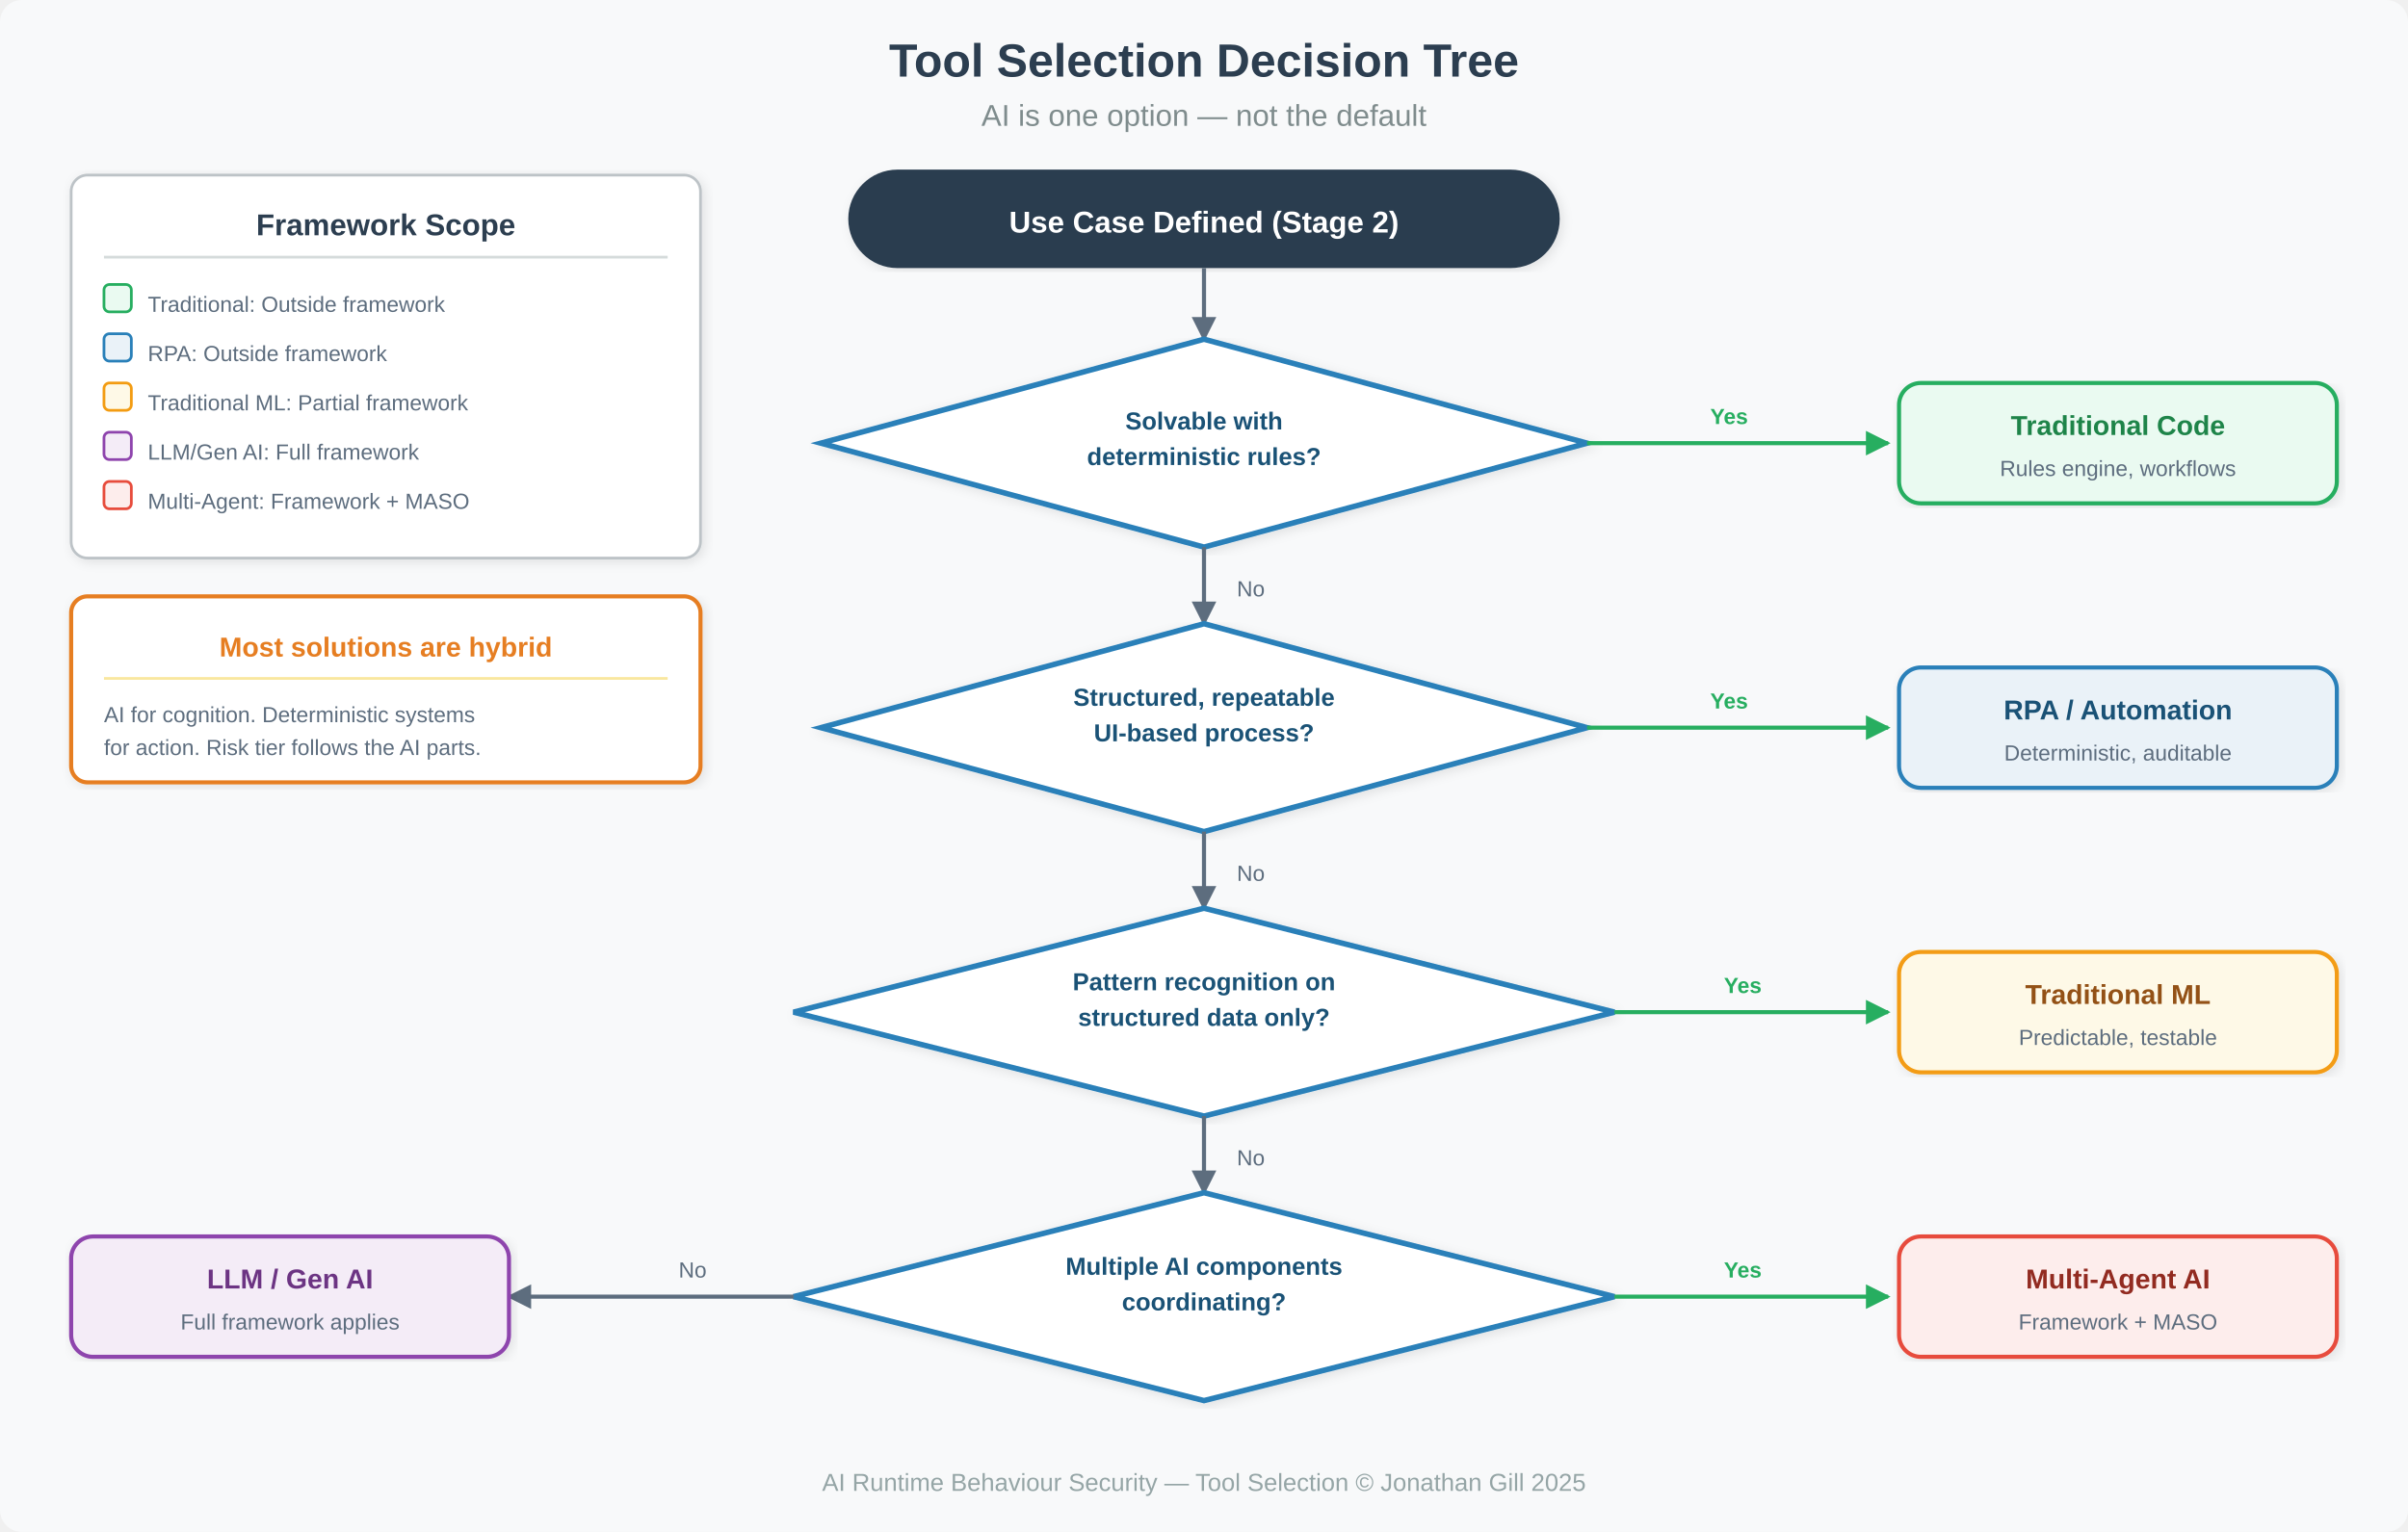
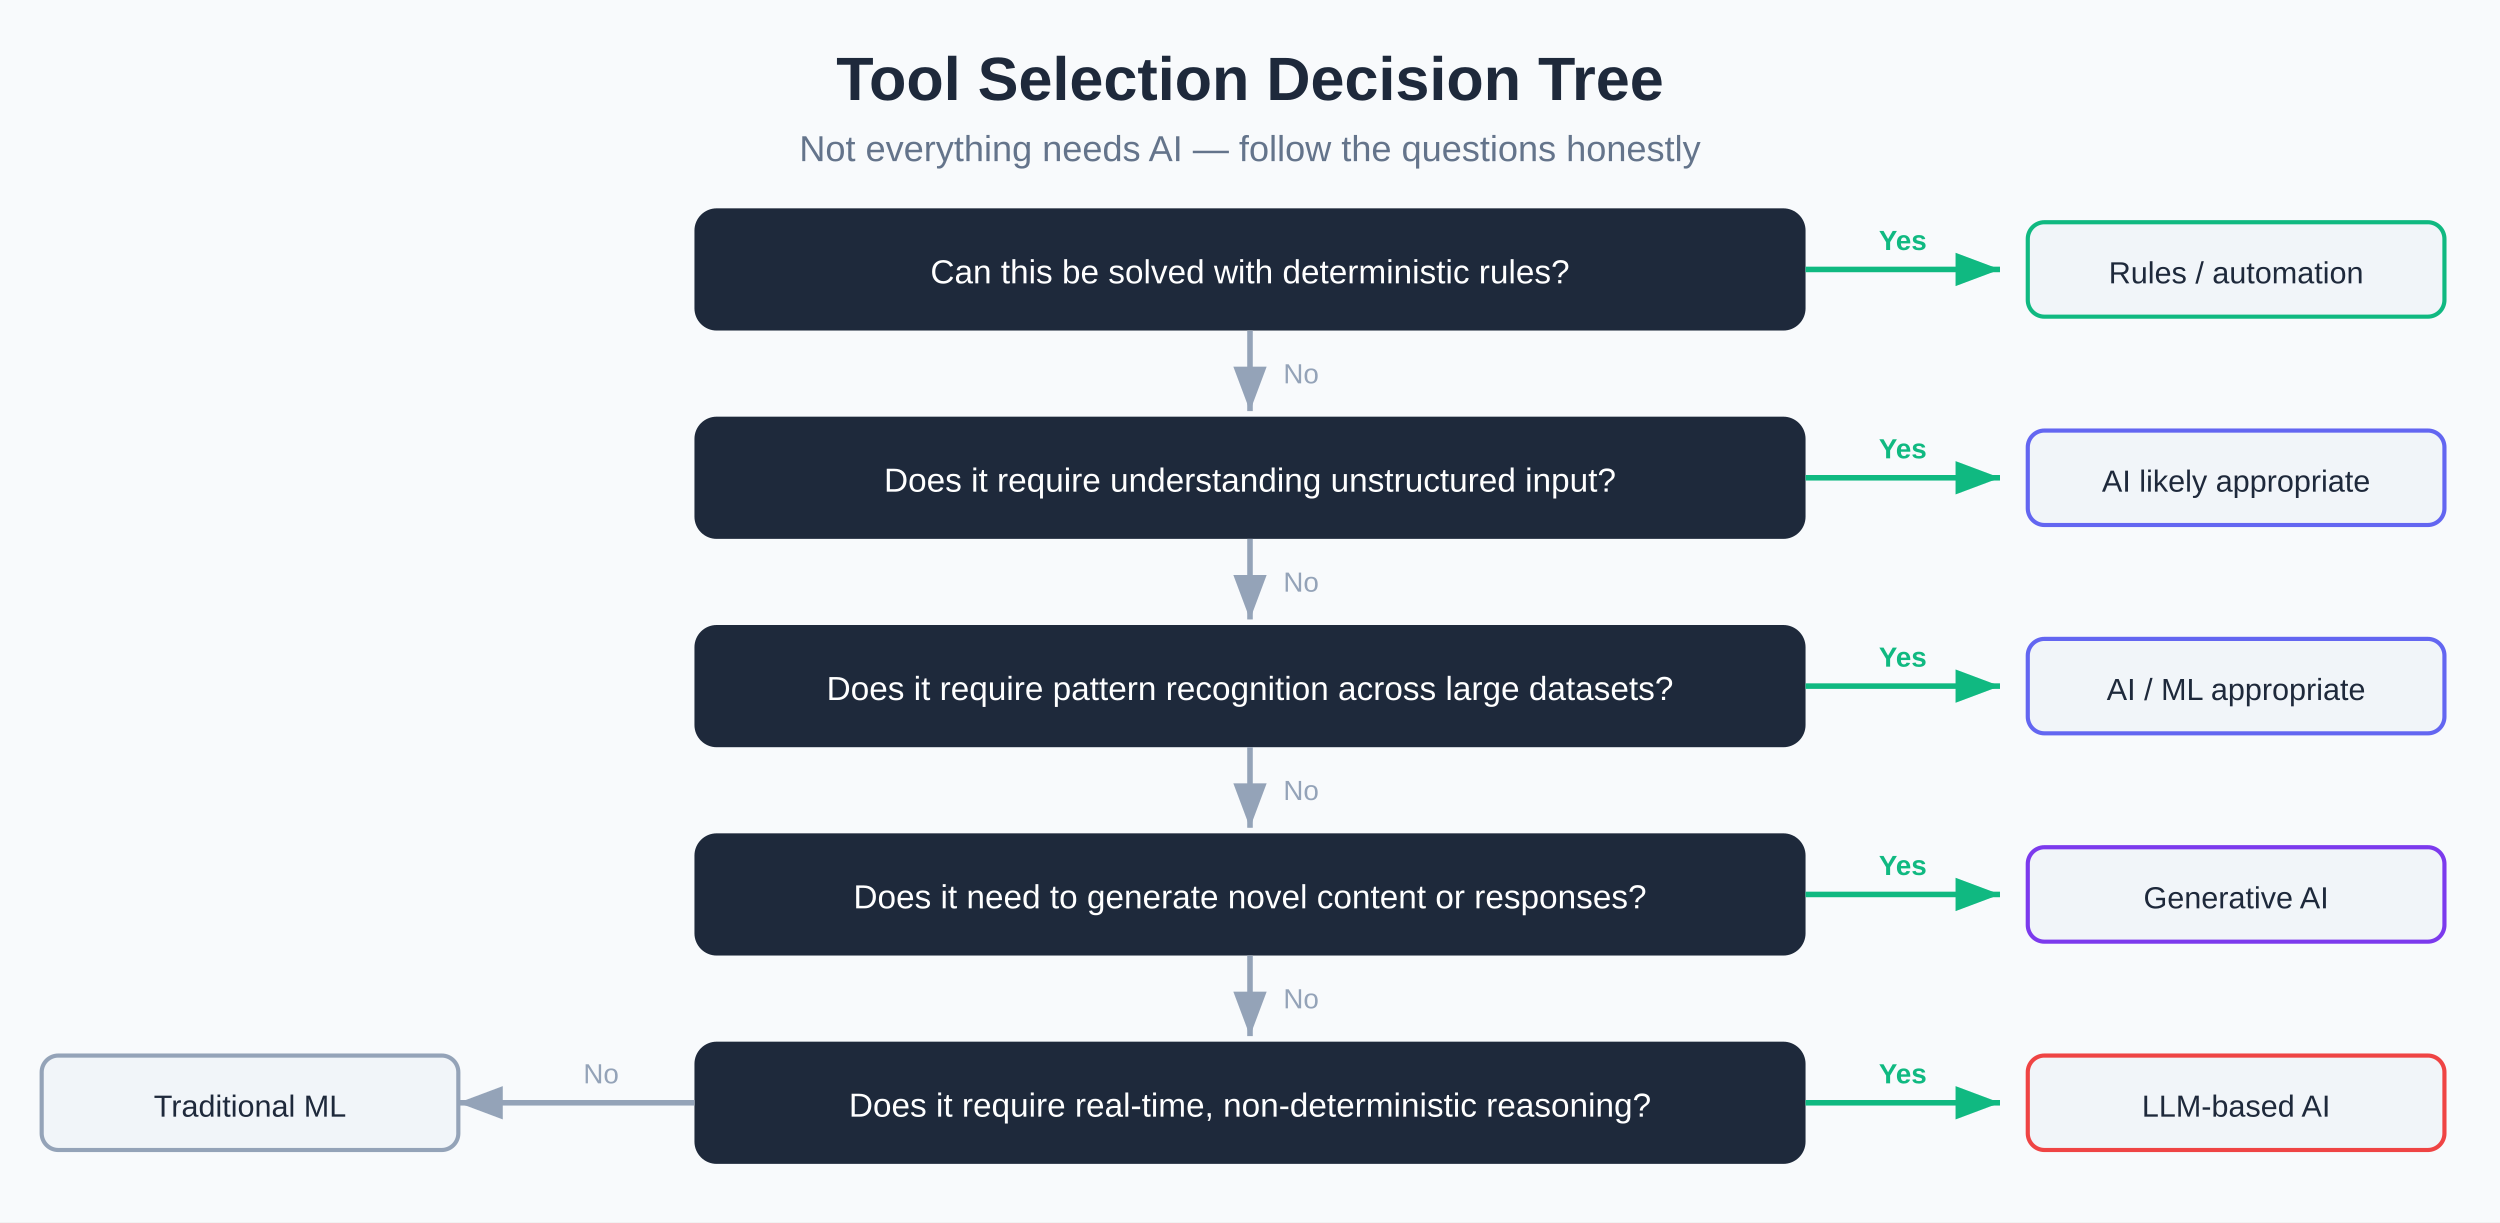
- <svg xmlns="http://www.w3.org/2000/svg" width="880" height="560" viewBox="0 0 880 560" font-family="Arial, Helvetica, sans-serif">
+ <svg xmlns="http://www.w3.org/2000/svg" width="900" height="440" viewBox="0 0 900 440">
  <defs>
-     <filter id="shadow" x="-2%" y="-2%" width="104%" height="106%">
-       <feDropShadow dx="1" dy="1" stdDeviation="2" flood-opacity="0.1" />
-     </filter>
-     <marker id="arrow" viewBox="0 0 10 10" refX="9" refY="5" markerWidth="6" markerHeight="6" orient="auto">
-       <path d="M 0 0 L 10 5 L 0 10 z" fill="#5d6d7e" />
+     <marker id="yesArrow" markerWidth="8" markerHeight="6" refX="8" refY="3" orient="auto">
+       <polygon points="0 0, 8 3, 0 6" fill="#10b981" />
    </marker>
-     <marker id="arrowGreen" viewBox="0 0 10 10" refX="9" refY="5" markerWidth="6" markerHeight="6" orient="auto">
-       <path d="M 0 0 L 10 5 L 0 10 z" fill="#27ae60" />
+     <marker id="noArrow" markerWidth="8" markerHeight="6" refX="8" refY="3" orient="auto">
+       <polygon points="0 0, 8 3, 0 6" fill="#94a3b8" />
    </marker>
  </defs>
-   <rect width="880" height="560" fill="#f8f9fa" rx="8" />
-   <text x="440" y="28" text-anchor="middle" font-size="17" font-weight="bold" fill="#2c3e50">Tool Selection Decision Tree</text>
-   <text x="440" y="46" text-anchor="middle" font-size="11" fill="#7f8c8d">AI is one option — not the default</text>
-   <rect x="310" y="62" width="260" height="36" rx="18" fill="#2c3e50" filter="url(#shadow)" />
-   <text x="440" y="85" text-anchor="middle" font-size="11" font-weight="bold" fill="#fff">Use Case Defined (Stage 2)</text>
-   <line x1="440" y1="98" x2="440" y2="124" stroke="#5d6d7e" stroke-width="1.5" marker-end="url(#arrow)" />
-   <polygon points="440,124 580,162 440,200 300,162" fill="#fff" stroke="#2980b9" stroke-width="2" filter="url(#shadow)" />
-   <text x="440" y="157" text-anchor="middle" font-size="9" font-weight="bold" fill="#1a5276">Solvable with</text>
-   <text x="440" y="170" text-anchor="middle" font-size="9" font-weight="bold" fill="#1a5276">deterministic rules?</text>
-   <line x1="580" y1="162" x2="690" y2="162" stroke="#27ae60" stroke-width="1.5" marker-end="url(#arrowGreen)" />
-   <text x="625" y="155" font-size="8" font-weight="bold" fill="#27ae60">Yes</text>
-   <rect x="694" y="140" width="160" height="44" rx="8" fill="#eafaf1" stroke="#27ae60" stroke-width="1.5" filter="url(#shadow)" />
-   <text x="774" y="159" text-anchor="middle" font-size="10" font-weight="bold" fill="#1e8449">Traditional Code</text>
-   <text x="774" y="174" text-anchor="middle" font-size="8" fill="#5d6d7e">Rules engine, workflows</text>
-   <line x1="440" y1="200" x2="440" y2="228" stroke="#5d6d7e" stroke-width="1.5" marker-end="url(#arrow)" />
-   <text x="452" y="218" font-size="8" fill="#5d6d7e">No</text>
-   <polygon points="440,228 580,266 440,304 300,266" fill="#fff" stroke="#2980b9" stroke-width="2" filter="url(#shadow)" />
-   <text x="440" y="258" text-anchor="middle" font-size="9" font-weight="bold" fill="#1a5276">Structured, repeatable</text>
-   <text x="440" y="271" text-anchor="middle" font-size="9" font-weight="bold" fill="#1a5276">UI-based process?</text>
-   <line x1="580" y1="266" x2="690" y2="266" stroke="#27ae60" stroke-width="1.5" marker-end="url(#arrowGreen)" />
-   <text x="625" y="259" font-size="8" font-weight="bold" fill="#27ae60">Yes</text>
-   <rect x="694" y="244" width="160" height="44" rx="8" fill="#eaf2f8" stroke="#2980b9" stroke-width="1.5" filter="url(#shadow)" />
-   <text x="774" y="263" text-anchor="middle" font-size="10" font-weight="bold" fill="#1a5276">RPA / Automation</text>
-   <text x="774" y="278" text-anchor="middle" font-size="8" fill="#5d6d7e">Deterministic, auditable</text>
-   <line x1="440" y1="304" x2="440" y2="332" stroke="#5d6d7e" stroke-width="1.5" marker-end="url(#arrow)" />
-   <text x="452" y="322" font-size="8" fill="#5d6d7e">No</text>
-   <polygon points="440,332 590,370 440,408 290,370" fill="#fff" stroke="#2980b9" stroke-width="2" filter="url(#shadow)" />
-   <text x="440" y="362" text-anchor="middle" font-size="9" font-weight="bold" fill="#1a5276">Pattern recognition on</text>
-   <text x="440" y="375" text-anchor="middle" font-size="9" font-weight="bold" fill="#1a5276">structured data only?</text>
-   <line x1="590" y1="370" x2="690" y2="370" stroke="#27ae60" stroke-width="1.5" marker-end="url(#arrowGreen)" />
-   <text x="630" y="363" font-size="8" font-weight="bold" fill="#27ae60">Yes</text>
-   <rect x="694" y="348" width="160" height="44" rx="8" fill="#fef9e7" stroke="#f39c12" stroke-width="1.5" filter="url(#shadow)" />
-   <text x="774" y="367" text-anchor="middle" font-size="10" font-weight="bold" fill="#935116">Traditional ML</text>
-   <text x="774" y="382" text-anchor="middle" font-size="8" fill="#5d6d7e">Predictable, testable</text>
-   <line x1="440" y1="408" x2="440" y2="436" stroke="#5d6d7e" stroke-width="1.5" marker-end="url(#arrow)" />
-   <text x="452" y="426" font-size="8" fill="#5d6d7e">No</text>
-   <polygon points="440,436 590,474 440,512 290,474" fill="#fff" stroke="#2980b9" stroke-width="2" filter="url(#shadow)" />
-   <text x="440" y="466" text-anchor="middle" font-size="9" font-weight="bold" fill="#1a5276">Multiple AI components</text>
-   <text x="440" y="479" text-anchor="middle" font-size="9" font-weight="bold" fill="#1a5276">coordinating?</text>
-   <line x1="590" y1="474" x2="690" y2="474" stroke="#27ae60" stroke-width="1.5" marker-end="url(#arrowGreen)" />
-   <text x="630" y="467" font-size="8" font-weight="bold" fill="#27ae60">Yes</text>
-   <rect x="694" y="452" width="160" height="44" rx="8" fill="#fdedec" stroke="#e74c3c" stroke-width="1.5" filter="url(#shadow)" />
-   <text x="774" y="471" text-anchor="middle" font-size="10" font-weight="bold" fill="#922b21">Multi-Agent AI</text>
-   <text x="774" y="486" text-anchor="middle" font-size="8" fill="#5d6d7e">Framework + MASO</text>
-   <line x1="290" y1="474" x2="186" y2="474" stroke="#5d6d7e" stroke-width="1.5" marker-end="url(#arrow)" />
-   <text x="248" y="467" font-size="8" fill="#5d6d7e">No</text>
-   <rect x="26" y="452" width="160" height="44" rx="8" fill="#f4ecf7" stroke="#8e44ad" stroke-width="1.5" filter="url(#shadow)" />
-   <text x="106" y="471" text-anchor="middle" font-size="10" font-weight="bold" fill="#6c3483">LLM / Gen AI</text>
-   <text x="106" y="486" text-anchor="middle" font-size="8" fill="#5d6d7e">Full framework applies</text>
-   <rect x="26" y="64" width="230" height="140" rx="6" fill="#fff" stroke="#bdc3c7" stroke-width="1" filter="url(#shadow)" />
-   <text x="141" y="86" text-anchor="middle" font-size="11" font-weight="bold" fill="#2c3e50">Framework Scope</text>
-   <line x1="38" y1="94" x2="244" y2="94" stroke="#d5dbdb" stroke-width="1" />
-   <rect x="38" y="104" width="10" height="10" rx="2" fill="#eafaf1" stroke="#27ae60" stroke-width="1" />
-   <text x="54" y="114" font-size="8" fill="#5d6d7e">Traditional: Outside framework</text>
-   <rect x="38" y="122" width="10" height="10" rx="2" fill="#eaf2f8" stroke="#2980b9" stroke-width="1" />
-   <text x="54" y="132" font-size="8" fill="#5d6d7e">RPA: Outside framework</text>
-   <rect x="38" y="140" width="10" height="10" rx="2" fill="#fef9e7" stroke="#f39c12" stroke-width="1" />
-   <text x="54" y="150" font-size="8" fill="#5d6d7e">Traditional ML: Partial framework</text>
-   <rect x="38" y="158" width="10" height="10" rx="2" fill="#f4ecf7" stroke="#8e44ad" stroke-width="1" />
-   <text x="54" y="168" font-size="8" fill="#5d6d7e">LLM/Gen AI: Full framework</text>
-   <rect x="38" y="176" width="10" height="10" rx="2" fill="#fdedec" stroke="#e74c3c" stroke-width="1" />
-   <text x="54" y="186" font-size="8" fill="#5d6d7e">Multi-Agent: Framework + MASO</text>
-   <rect x="26" y="218" width="230" height="68" rx="6" fill="#fff" stroke="#e67e22" stroke-width="1.5" filter="url(#shadow)" />
-   <text x="141" y="240" text-anchor="middle" font-size="10" font-weight="bold" fill="#e67e22">Most solutions are hybrid</text>
-   <line x1="38" y1="248" x2="244" y2="248" stroke="#f9e79f" stroke-width="1" />
-   <text x="38" y="264" font-size="8" fill="#5d6d7e">AI for cognition. Deterministic systems</text>
-   <text x="38" y="276" font-size="8" fill="#5d6d7e">for action. Risk tier follows the AI parts.</text>
-   <text x="440" y="545" text-anchor="middle" font-size="9" fill="#95a5a6">AI Runtime Behaviour Security — Tool Selection © Jonathan Gill 2025</text>
+   <rect width="900" height="440" fill="#f8fafc" />
+   <text x="450" y="36" font-family="Arial, sans-serif" font-size="22" font-weight="bold" fill="#1e293b" text-anchor="middle">Tool Selection Decision Tree</text>
+   <text x="450" y="58" font-family="Arial, sans-serif" font-size="13" fill="#64748b" text-anchor="middle">Not everything needs AI — follow the questions honestly</text>
+   <rect x="250" y="75" width="400" height="44" rx="8" fill="#1e293b" />
+   <text x="450" y="102" font-family="Arial, sans-serif" font-size="12" fill="white" text-anchor="middle">Can this be solved with deterministic rules?</text>
+   <line x1="650" y1="97" x2="720" y2="97" stroke="#10b981" stroke-width="2" marker-end="url(#yesArrow)" />
+   <text x="685" y="90" font-family="Arial, sans-serif" font-size="10" font-weight="bold" fill="#10b981" text-anchor="middle">Yes</text>
+   <rect x="730" y="80" width="150" height="34" rx="6" fill="#f1f5f9" stroke="#10b981" stroke-width="1.5" />
+   <text x="805" y="102" font-family="Arial, sans-serif" font-size="11" fill="#1e293b" text-anchor="middle">Rules / automation</text>
+   <line x1="450" y1="119" x2="450" y2="148" stroke="#94a3b8" stroke-width="2" marker-end="url(#noArrow)" />
+   <text x="462" y="138" font-family="Arial, sans-serif" font-size="10" fill="#94a3b8">No</text>
+   <rect x="250" y="150" width="400" height="44" rx="8" fill="#1e293b" />
+   <text x="450" y="177" font-family="Arial, sans-serif" font-size="12" fill="white" text-anchor="middle">Does it require understanding unstructured input?</text>
+   <line x1="650" y1="172" x2="720" y2="172" stroke="#10b981" stroke-width="2" marker-end="url(#yesArrow)" />
+   <text x="685" y="165" font-family="Arial, sans-serif" font-size="10" font-weight="bold" fill="#10b981" text-anchor="middle">Yes</text>
+   <rect x="730" y="155" width="150" height="34" rx="6" fill="#f1f5f9" stroke="#6366f1" stroke-width="1.5" />
+   <text x="805" y="177" font-family="Arial, sans-serif" font-size="11" fill="#1e293b" text-anchor="middle">AI likely appropriate</text>
+   <line x1="450" y1="194" x2="450" y2="223" stroke="#94a3b8" stroke-width="2" marker-end="url(#noArrow)" />
+   <text x="462" y="213" font-family="Arial, sans-serif" font-size="10" fill="#94a3b8">No</text>
+   <rect x="250" y="225" width="400" height="44" rx="8" fill="#1e293b" />
+   <text x="450" y="252" font-family="Arial, sans-serif" font-size="12" fill="white" text-anchor="middle">Does it require pattern recognition across large datasets?</text>
+   <line x1="650" y1="247" x2="720" y2="247" stroke="#10b981" stroke-width="2" marker-end="url(#yesArrow)" />
+   <text x="685" y="240" font-family="Arial, sans-serif" font-size="10" font-weight="bold" fill="#10b981" text-anchor="middle">Yes</text>
+   <rect x="730" y="230" width="150" height="34" rx="6" fill="#f1f5f9" stroke="#6366f1" stroke-width="1.5" />
+   <text x="805" y="252" font-family="Arial, sans-serif" font-size="11" fill="#1e293b" text-anchor="middle">AI / ML appropriate</text>
+   <line x1="450" y1="269" x2="450" y2="298" stroke="#94a3b8" stroke-width="2" marker-end="url(#noArrow)" />
+   <text x="462" y="288" font-family="Arial, sans-serif" font-size="10" fill="#94a3b8">No</text>
+   <rect x="250" y="300" width="400" height="44" rx="8" fill="#1e293b" />
+   <text x="450" y="327" font-family="Arial, sans-serif" font-size="12" fill="white" text-anchor="middle">Does it need to generate novel content or responses?</text>
+   <line x1="650" y1="322" x2="720" y2="322" stroke="#10b981" stroke-width="2" marker-end="url(#yesArrow)" />
+   <text x="685" y="315" font-family="Arial, sans-serif" font-size="10" font-weight="bold" fill="#10b981" text-anchor="middle">Yes</text>
+   <rect x="730" y="305" width="150" height="34" rx="6" fill="#f1f5f9" stroke="#7c3aed" stroke-width="1.5" />
+   <text x="805" y="327" font-family="Arial, sans-serif" font-size="11" fill="#1e293b" text-anchor="middle">Generative AI</text>
+   <line x1="450" y1="344" x2="450" y2="373" stroke="#94a3b8" stroke-width="2" marker-end="url(#noArrow)" />
+   <text x="462" y="363" font-family="Arial, sans-serif" font-size="10" fill="#94a3b8">No</text>
+   <rect x="250" y="375" width="400" height="44" rx="8" fill="#1e293b" />
+   <text x="450" y="402" font-family="Arial, sans-serif" font-size="12" fill="white" text-anchor="middle">Does it require real-time, non-deterministic reasoning?</text>
+   <line x1="650" y1="397" x2="720" y2="397" stroke="#10b981" stroke-width="2" marker-end="url(#yesArrow)" />
+   <text x="685" y="390" font-family="Arial, sans-serif" font-size="10" font-weight="bold" fill="#10b981" text-anchor="middle">Yes</text>
+   <rect x="730" y="380" width="150" height="34" rx="6" fill="#f1f5f9" stroke="#ef4444" stroke-width="1.5" />
+   <text x="805" y="402" font-family="Arial, sans-serif" font-size="11" fill="#1e293b" text-anchor="middle">LLM-based AI</text>
+   <line x1="250" y1="397" x2="165" y2="397" stroke="#94a3b8" stroke-width="2" marker-end="url(#noArrow)" />
+   <text x="210" y="390" font-family="Arial, sans-serif" font-size="10" fill="#94a3b8">No</text>
+   <rect x="15" y="380" width="150" height="34" rx="6" fill="#f1f5f9" stroke="#94a3b8" stroke-width="1.5" />
+   <text x="90" y="402" font-family="Arial, sans-serif" font-size="11" fill="#1e293b" text-anchor="middle">Traditional ML</text>
</svg>
